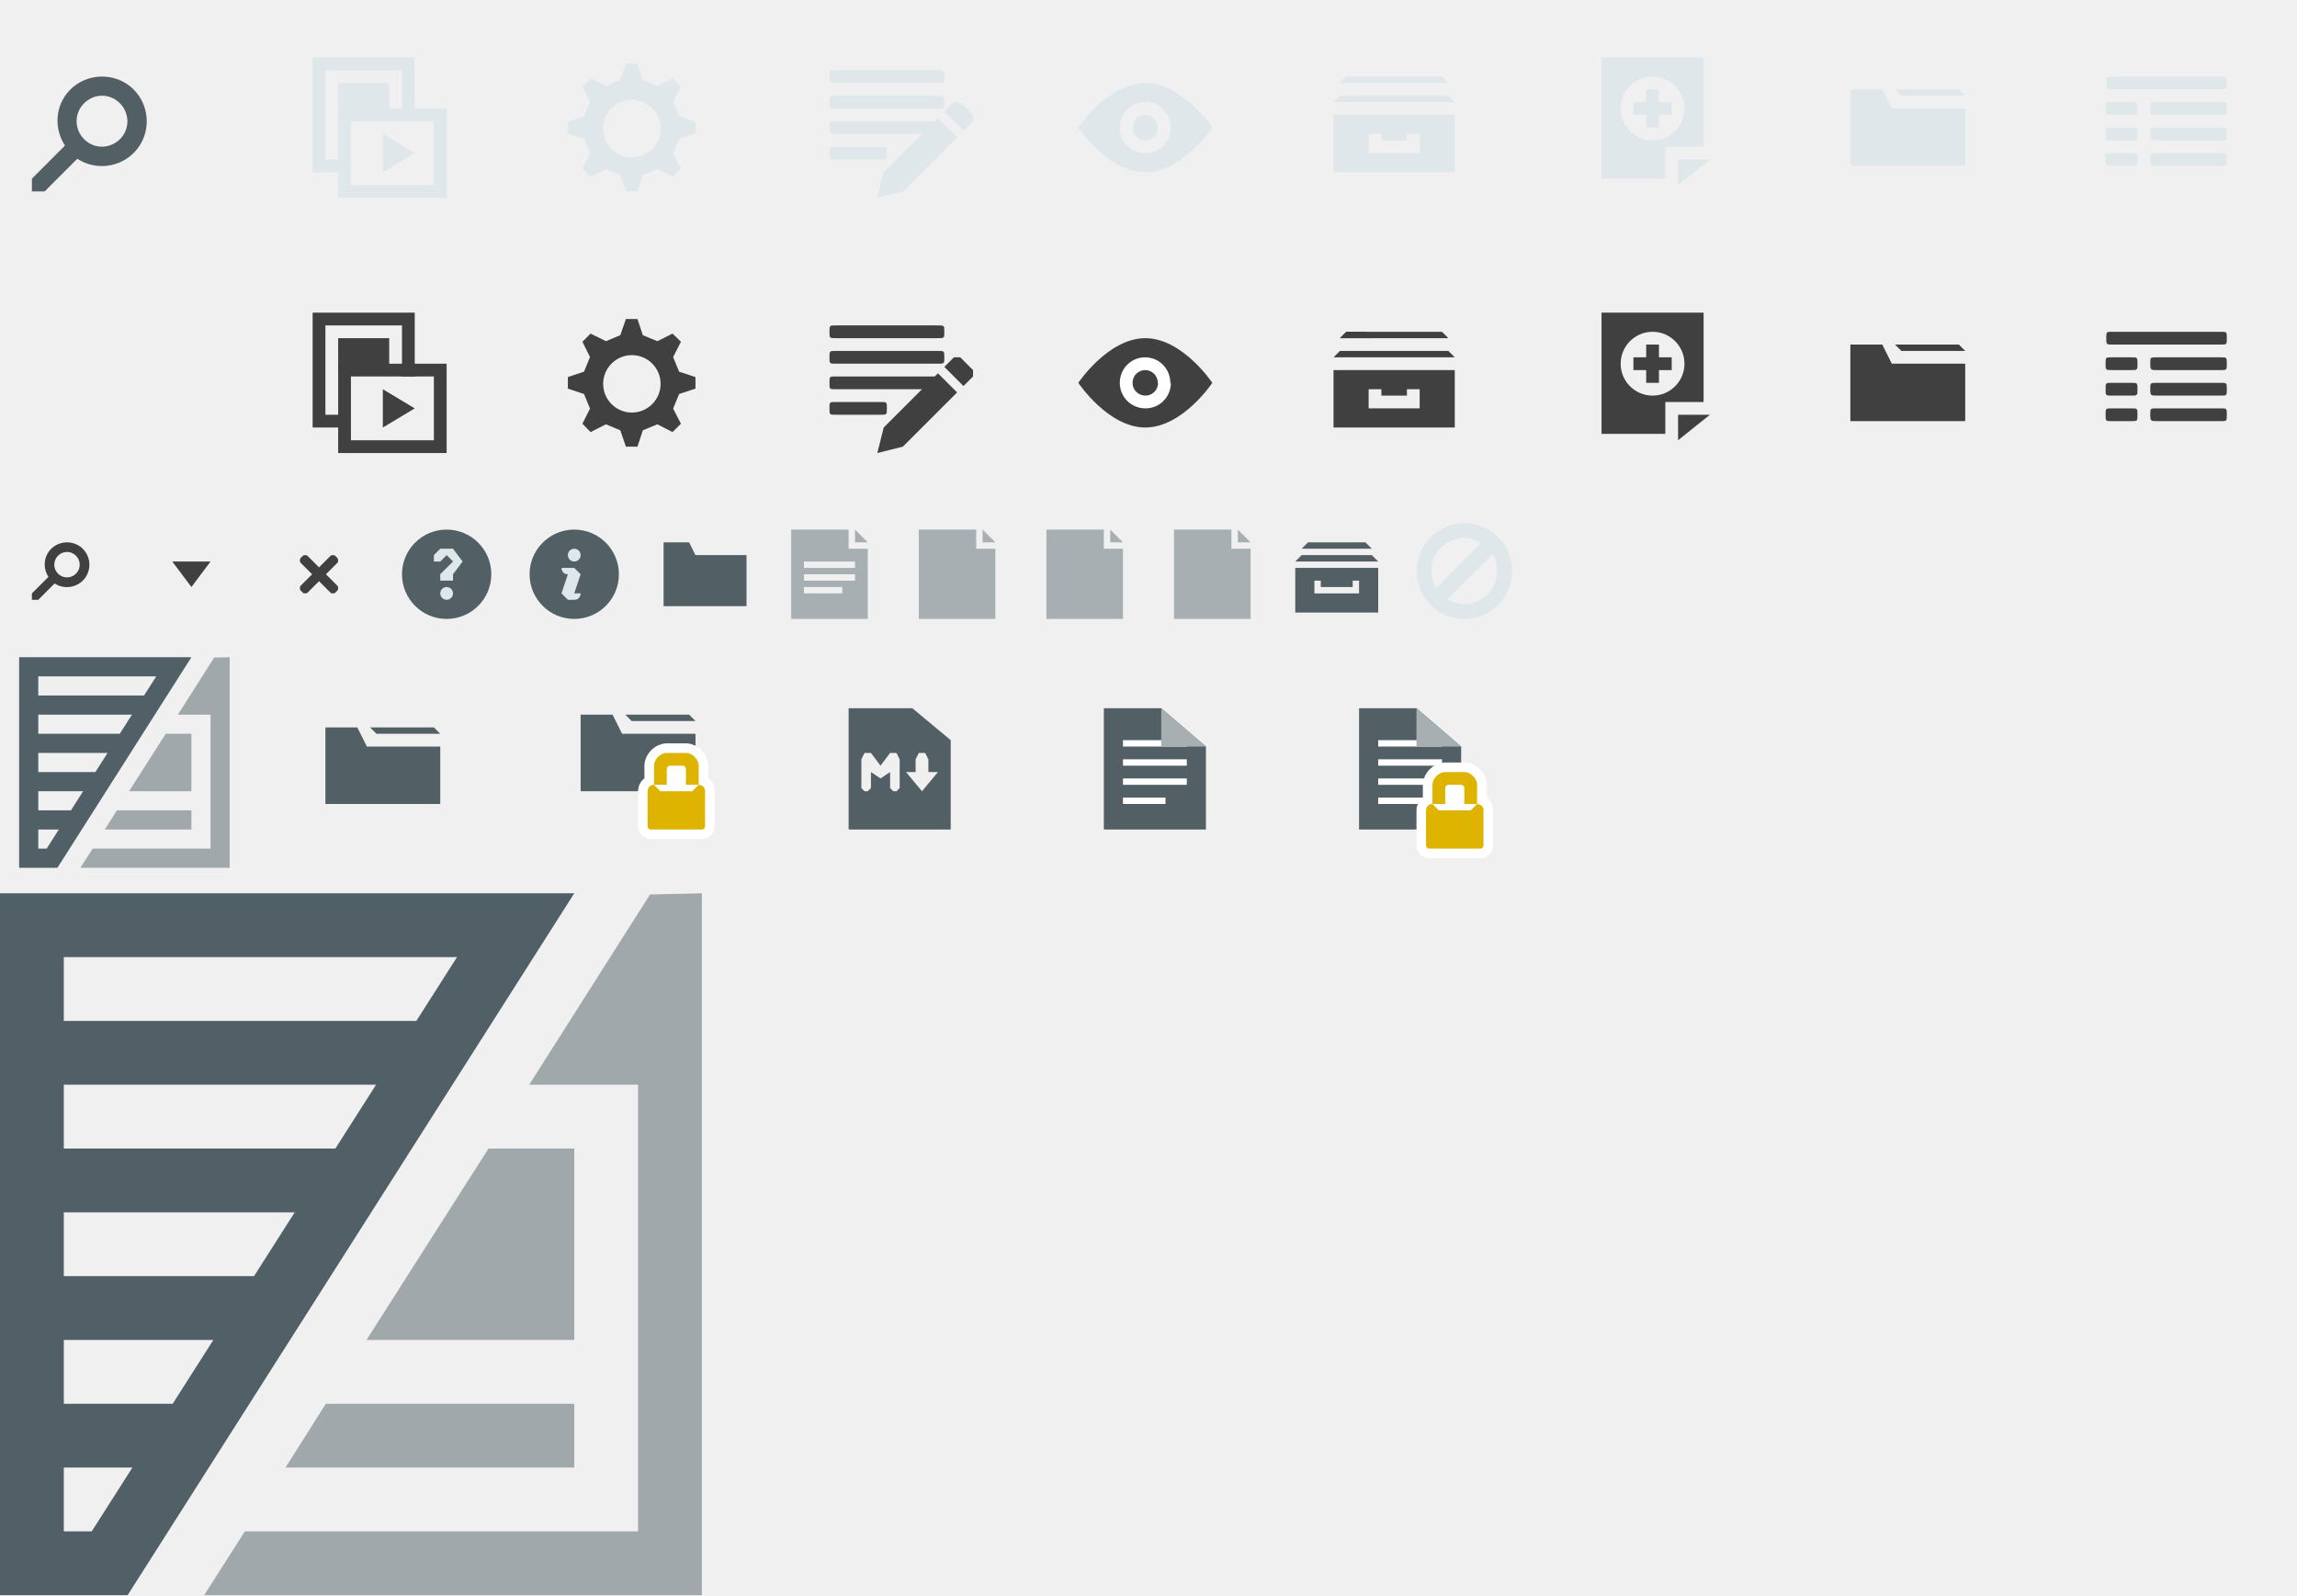
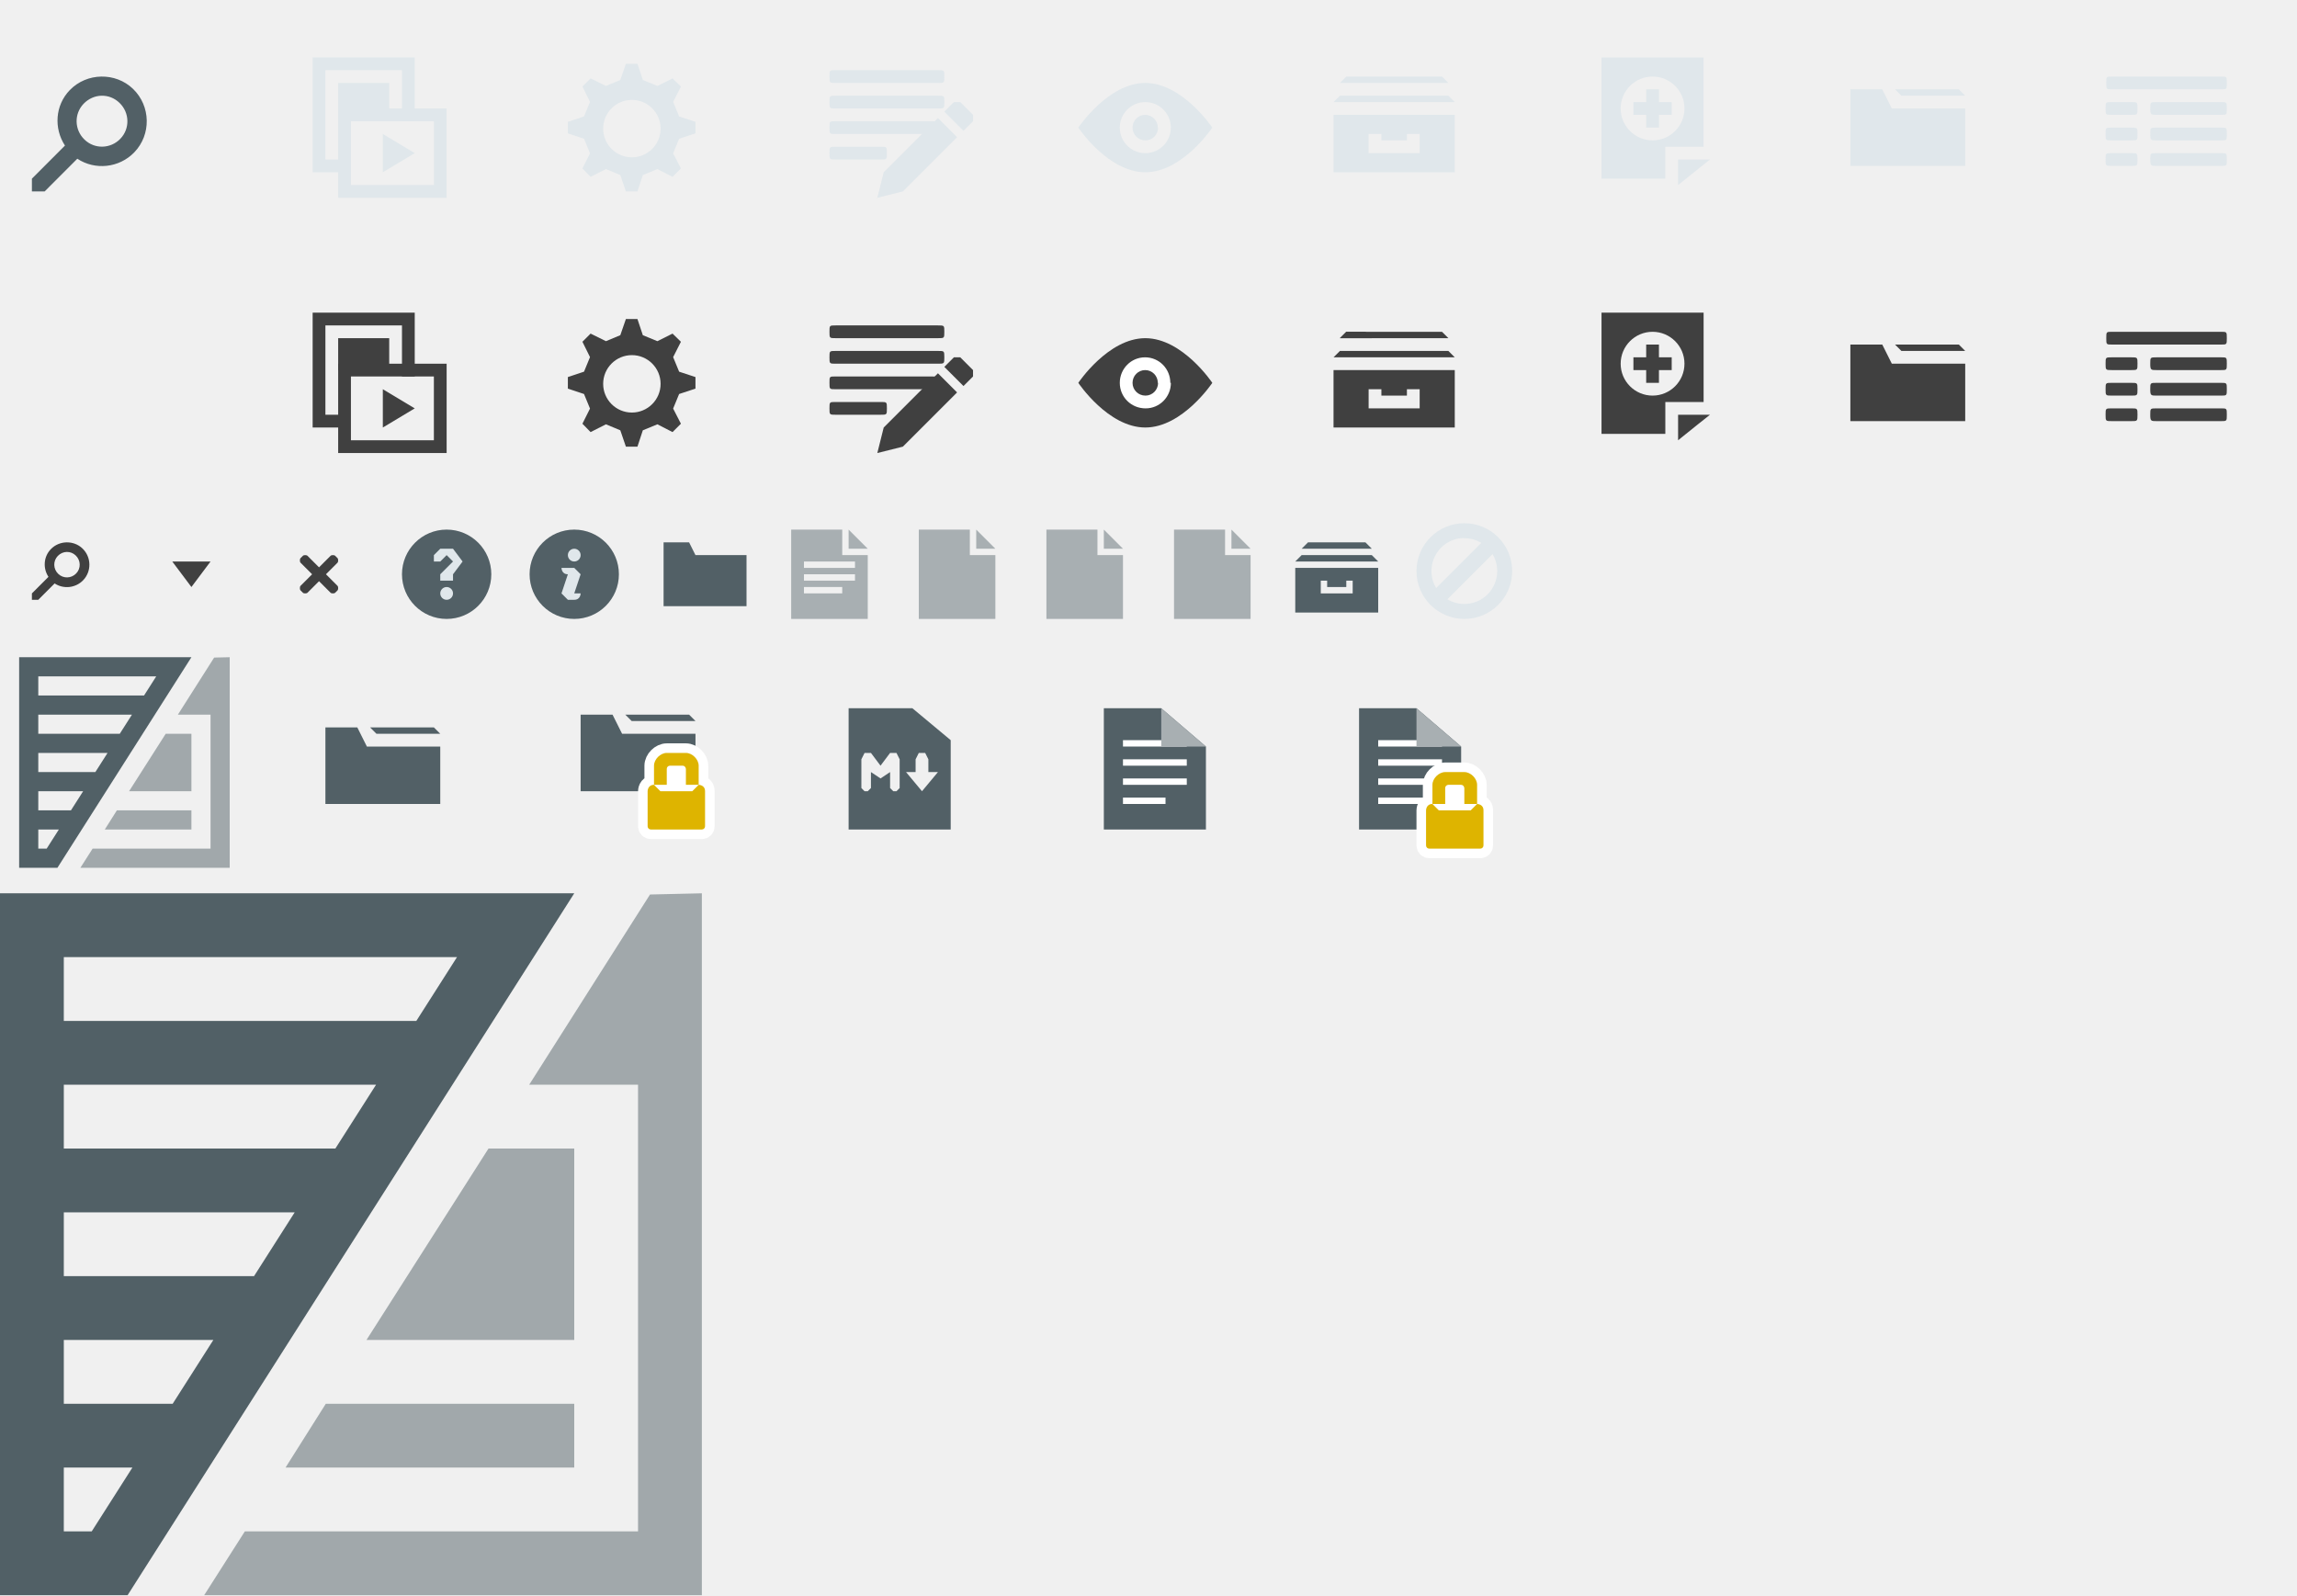
<svg xmlns="http://www.w3.org/2000/svg" width="360" height="250" id="svg26576" version="1.1">
  <defs id="defs26578">
    <linearGradient id="linearGradient27204">
      <stop style="stop-color:#202020;stop-opacity:1;" offset="0" id="stop27206" />
      <stop style="stop-color:#4d4d4d;stop-opacity:0;" offset="1" id="stop27208" />
    </linearGradient>
  </defs>
  <g id="layer9" style="display:none" transform="translate(0,210)">
    <rect style="color:#000000;fill:#e6e6e6;fill-opacity:1;fill-rule:nonzero;stroke:none;stroke-width:3;marker:none;visibility:visible;display:inline;overflow:visible;enable-background:accumulate" id="rect27095" width="120" height="80" x="0" y="-40" />
  </g>
  <g id="layer1" transform="translate(0,-802.3622)" style="display:inline">
    <rect y="902.362" x="390" height="40" width="40" id="rect8027" style="color:#000000;fill:#f2f2f2;fill-opacity:1;fill-rule:nonzero;stroke:none;stroke-width:1;marker:none;visibility:visible;display:inline;overflow:visible;enable-background:accumulate" />
    <path id="path3885" d="m 213,932.362 0,-19 9,0 7,6 0,13 z" style="fill:#526066;fill-opacity:1;stroke:none" />
    <rect y="921.362" x="216" height="1" width="10" id="rect3887" style="color:#000000;fill:#ffffff;fill-opacity:1;fill-rule:nonzero;stroke:none;stroke-width:2;marker:none;visibility:visible;display:inline;overflow:visible;enable-background:accumulate" />
    <rect style="color:#000000;fill:#ffffff;fill-opacity:1;fill-rule:nonzero;stroke:none;stroke-width:2;marker:none;visibility:visible;display:inline;overflow:visible;enable-background:accumulate" id="rect3889" width="10" height="1" x="216" y="924.362" />
    <rect y="927.362" x="216" height="1" width="8" id="rect3891" style="color:#000000;fill:#ffffff;fill-opacity:1;fill-rule:nonzero;stroke:none;stroke-width:2;marker:none;visibility:visible;display:inline;overflow:visible;enable-background:accumulate" />
    <rect style="color:#000000;fill:#ffffff;fill-opacity:1;fill-rule:nonzero;stroke:none;stroke-width:2;marker:none;visibility:visible;display:inline;overflow:visible;enable-background:accumulate" id="rect3893" width="10" height="1" x="216" y="918.362" />
    <path id="path3895" d="m 222,913.362 0,6 7,0 z" style="fill:#a8afb2;fill-opacity:1;stroke:none" />
-     <rect style="color:#000000;fill:#f2f2f2;fill-opacity:1;fill-rule:nonzero;stroke:none;stroke-width:1;marker:none;visibility:visible;display:inline;overflow:visible;enable-background:accumulate" id="rect4560" width="20" height="20" x="390" y="882.362" />
+     <rect style="color:#000000;fill:#f2f2f2;fill-opacity:1;fill-rule:nonzero;stroke:none;stroke-width:1;marker:none;visibility:visible;display:inline;overflow:visible;enable-background:accumulate" id="rect4560" width="20" height="20" x="390" y="872.362" />
    <path style="fill:#404040;fill-opacity:1;stroke:none" d="m 27,890.362 6,0 -3,4 z" id="path27315" />
    <path style="color:#000000;fill:#404040;fill-opacity:1;fill-rule:nonzero;stroke:none;stroke-width:3;marker:none;visibility:visible;display:inline;overflow:visible;enable-background:accumulate" d="m 10.438,887.362 c -0.896,0.016 -1.797,0.367 -2.469,1.062 -1.158,1.199 -1.252,3.006 -0.375,4.344 L 5,895.362 l 0,1 1,0 2.562,-2.562 c 1.38,0.914 3.278,0.733 4.469,-0.5 1.343,-1.391 1.297,-3.626 -0.094,-4.969 -0.695,-0.671 -1.604,-0.984 -2.5,-0.969 z m 0.031,1.5 c 0.512,-0.01 1.009,0.179 1.406,0.562 0.795,0.767 0.83,2.018 0.062,2.812 -0.767,0.795 -2.018,0.83 -2.812,0.062 -0.795,-0.767 -0.83,-2.018 -0.062,-2.812 0.384,-0.397 0.894,-0.616 1.406,-0.625 z" id="path27317" />
    <path style="color:#000000;fill:#404040;fill-opacity:1;fill-rule:nonzero;stroke:none;stroke-width:1;marker:none;visibility:visible;display:inline;overflow:visible;enable-background:accumulate" d="m 47.106,889.83 c -0.142,0.142 -0.142,0.582 0,0.724 l 1.809,1.809 -1.809,1.809 c -0.142,0.142 -0.142,0.582 0,0.723 l 0.362,0.362 c 0.142,0.142 0.582,0.142 0.723,0 l 1.809,-1.808 1.809,1.808 c 0.142,0.142 0.582,0.142 0.723,0 l 0.362,-0.362 c 0.142,-0.142 0.142,-0.582 0,-0.723 l -1.809,-1.809 1.809,-1.809 c 0.142,-0.142 0.142,-0.582 0,-0.724 L 52.532,889.468 c -0.142,-0.142 -0.582,-0.142 -0.723,0 l -1.809,1.809 -1.809,-1.809 c -0.142,-0.142 -0.582,-0.142 -0.723,0 z" id="path12236" />
-     <path id="path28791" d="m -109,862.362 -1,2 2,1 0,3 -3,0 -1,-2 -2,1 2,4 5,0 6,9 3,0 2,-2 0,-3 -9,-6 0,-5 z m 9,14 2,0 0,2 -2,0 z" style="color:#000000;fill:#404040;fill-opacity:1;fill-rule:nonzero;stroke:none;stroke-width:3;marker:none;visibility:visible;display:inline;overflow:visible;enable-background:accumulate" />
+     <path id="path28791" d="m -70.25,804.362 -1,2 2,1 0,3 -3,0 -1,-2 -2,1 2,4 5,0 6,9 3,0 2,-2 0,-3 -9,-6 0,-5 z m 9,14 2,0 0,2 -2,0 z" style="color:#000000;fill:#404040;fill-opacity:1;fill-rule:nonzero;stroke:none;stroke-width:3;marker:none;visibility:visible;display:inline;overflow:visible;enable-background:accumulate" />
    <path style="fill:#404040;fill-opacity:1;stroke:none" d="m 169,862.362 c 0,0 4.667,-7 10.5,-7 5.833,0 10.5,7 10.5,7 0,0 -4.667,7 -10.5,7 -5.833,0 -10.5,-7 -10.5,-7 z" id="path30737" />
    <path style="color:#000000;fill:#ffffff;fill-opacity:1;fill-rule:nonzero;stroke:none;stroke-width:1;marker:none;visibility:visible;display:inline;overflow:visible;enable-background:accumulate" id="path30739" d="m 137.091,16.5 c 0,0.276 -0.02,0.5 -0.045,0.5 C 137.02,17 137,16.776 137,16.5 c 0,-0.276 0.02,-0.5 0.045,-0.5 0.025,0 0.045,0.224 0.045,0.5 z" transform="matrix(87.99912,0,0,8.000182,-11880.379,730.3593)" />
    <path transform="matrix(44.00174,0,0,4,-5850.739,796.3622)" d="m 137.091,16.5 c 0,0.276 -0.02,0.5 -0.045,0.5 C 137.02,17 137,16.776 137,16.5 c 0,-0.276 0.02,-0.5 0.045,-0.5 0.025,0 0.045,0.224 0.045,0.5 z" id="path30741" style="color:#000000;fill:#404040;fill-opacity:1;fill-rule:nonzero;stroke:none;stroke-width:1;marker:none;visibility:visible;display:inline;overflow:visible;enable-background:accumulate" />
    <path style="fill:#404040;fill-opacity:1;stroke:none" d="m 251,851.362 0,19 10,0 0,-5 6,0 0,-14 -16,0 z m 8,3 c 2.761,0 5,2.239 5,5 0,2.761 -2.239,5 -5,5 -2.761,0 -5,-2.239 -5,-5 0,-2.761 2.239,-5 5,-5 z m -1,2 0,2 -2,0 0,2 2,0 0,2 2,0 0,-2 2,0 0,-2 -2,0 0,-2 -2,0 z m 5,11 0,4 3.031,-2.438 1.969,-1.562 -5,0 z" id="path21394" />
    <path id="path47880" d="m 130,826.362 c 0,-1 0,-1 0.969,-1 l 7.031,0 c 1,0 1,0 1,1 0,1 0,1 -1,1 l -7,0 c -1,0 -1,0 -1,-1 z" style="fill:#e0e7eb;fill-opacity:1;stroke:none" />
    <path id="path47882" d="m 130,822.362 c 0,-1 0,-1 0.915,-1 l 15.141,0 c 0.944,0 0.944,0 0.944,1 0,1 0,1 -0.944,1 l -15.111,0 c -0.944,0 -0.944,0 -0.944,-1 z" style="fill:#e0e7eb;fill-opacity:1;stroke:none" />
    <path style="fill:#e0e7eb;fill-opacity:1;stroke:none" d="m 130,818.362 c 0,-1 0,-1 0.969,-1 l 16.031,0 c 1,0 1,0 1,1 0,1 0,1 -1,1 l -16,0 c -1,0 -1,0 -1,-1 z" id="path47884" />
    <path id="path47886" d="m 130,814.362 c 0,-1 0,-1 0.969,-1 l 16.031,0 c 1,0 1,0 1,1 0,1 0,1 -1,1 l -16,0 c -1,0 -1,0 -1,-1 z" style="fill:#e0e7eb;fill-opacity:1;stroke:none" />
    <path style="fill:#e0e7eb;fill-opacity:1;stroke:none" d="m 251,811.362 0,19 10,0 0,-5 6,0 0,-14 -16,0 z m 8,3 c 2.761,0 5,2.239 5,5 0,2.761 -2.239,5 -5,5 -2.761,0 -5,-2.239 -5,-5 0,-2.761 2.239,-5 5,-5 z m -1,2 0,2 -2,0 0,2 2,0 0,2 2,0 0,-2 2,0 0,-2 -2,0 0,-2 -2,0 z m 5,11 0,4 5,-4 -5,0 z" id="path47939" />
    <g id="g47955" transform="translate(39.5,-169)" style="fill:#e0e7eb;fill-opacity:1">
      <path id="path47948" transform="translate(0,952.3622)" d="m 140,32 c -5.833,0 -10.5,7 -10.5,7 0,0 4.667,7 10.5,7 5.833,0 10.5,-7 10.5,-7 0,0 -4.667,-7 -10.5,-7 z m 0,3 c 2.209,0 4,1.791 4,4 0,2.209 -1.791,4 -4,4 -2.209,0 -4,-1.791 -4,-4 0,-2.209 1.791,-4 4,-4 z" style="fill:#e0e7eb;fill-opacity:1;stroke:none" />
      <path transform="matrix(44.00174,0,0,4,-5890.239,925.3622)" d="m 137.091,16.5 c 0,0.276 -0.02,0.5 -0.045,0.5 C 137.02,17 137,16.776 137,16.5 c 0,-0.276 0.02,-0.5 0.045,-0.5 0.025,0 0.045,0.224 0.045,0.5 z" id="path47952" style="color:#000000;fill:#e0e7eb;fill-opacity:1;fill-rule:nonzero;stroke:none;stroke-width:1;marker:none;visibility:visible;display:inline;overflow:visible;enable-background:accumulate" />
    </g>
    <path id="path5388" d="m 209,820.362 0,9 19,0 0,-9 z m 5.5,3 2,0 0,1 4,0 0,-1 2,0 0,3 -8,0 z" style="color:#000000;fill:#e0e7eb;fill-opacity:1;fill-rule:nonzero;stroke:none;stroke-width:2;marker:none;visibility:visible;display:inline;overflow:visible;enable-background:accumulate" />
    <path id="path5390" d="m 209,818.362 1,-1 17,0 1,1 z" style="fill:#e0e7eb;fill-opacity:1;stroke:none" />
    <path style="fill:#e0e7eb;fill-opacity:1;stroke:none" d="m 210,815.362 1,-1 15,0 1,1 z" id="path5392" />
    <path style="color:#000000;fill:#404040;fill-opacity:1;fill-rule:nonzero;stroke:none;stroke-width:2;marker:none;visibility:visible;display:inline;overflow:visible;enable-background:accumulate" d="m 209,860.362 0,9 19,0 0,-9 z m 5.5,3 2,0 0,1 4,0 0,-1 2,0 0,3 -8,0 z" id="path5402" />
    <path style="fill:#404040;fill-opacity:1;stroke:none" d="m 209,858.362 1,-1 17,0 1,1 z" id="path5404" />
    <path id="path5406" d="m 210,855.362 1,-1 15,0 1,1 z" style="fill:#404040;fill-opacity:1;stroke:none" />
    <path style="color:#000000;fill:#e0e7eb;fill-opacity:1;fill-rule:nonzero;stroke:none;stroke-width:0.64;marker:none;visibility:visible;display:inline;overflow:visible;enable-background:accumulate" d="m 98.094,812.362 -0.875,2.531 -2.25,0.938 -2.406,-1.188 -1.281,1.281 1.188,2.406 -0.938,2.281 -2.531,0.844 0,1.812 2.531,0.844 0.938,2.281 -1.188,2.375 1.281,1.312 2.406,-1.219 2.25,0.938 0.875,2.562 1.812,0 0.844,-2.562 2.281,-0.938 2.375,1.219 1.312,-1.312 -1.219,-2.375 0.938,-2.281 2.562,-0.844 0,-1.812 -2.562,-0.844 -0.938,-2.281 1.219,-2.406 -1.312,-1.281 -2.375,1.188 -2.281,-0.938 -0.844,-2.531 -1.812,0 z m 0.938,5.656 c 2.485,0 4.5,2.015 4.5,4.5 0,2.485 -2.015,4.5 -4.5,4.5 -2.485,0 -4.5,-2.015 -4.5,-4.5 0,-2.485 2.015,-4.5 4.5,-4.5 z" id="path6448" />
    <path style="color:#000000;fill:#404040;fill-opacity:1;fill-rule:nonzero;stroke:none;stroke-width:2;marker:none;visibility:visible;display:inline;overflow:visible;enable-background:accumulate" d="m 290,856.362 0,12 18,0 0,-9 -11.5,0 -1.5,-3 z" id="path6500" />
    <path id="path6502" d="m 298,857.362 -1,-1 10,0 1,1 z" style="fill:#404040;fill-opacity:1;stroke:none" />
    <path style="fill:#404040;fill-opacity:1;stroke:none;display:inline" d="m 330,867.362 c 0,-1 0,-1 0.969,-1 l 3.031,0 c 1,0 1,0 1,1 0,1 0,1 -1,1 l -3,0 c -1,0 -1,0 -1,-1 z" id="path27298" />
    <path style="fill:#404040;fill-opacity:1;stroke:none;display:inline" d="m 330,863.362 c 0,-1 0,-1 0.969,-1 l 3.031,0 c 1,0 1,0 1,1 0,1 0,1 -1,1 l -3,0 c -1,0 -1,0 -1,-1 z" id="path27302" />
    <path style="fill:#404040;fill-opacity:1;stroke:none;display:inline" d="m 337,859.362 c 0,-1 0,-1 1,-1 l 10.079,0 c 0.921,0 0.921,0 0.921,1 0,1 0,1 -0.921,1 l -10.05,0 c -0.921,0 -1.029,0 -1.029,-1 z" id="path27304" />
    <path id="path27306" d="m 330,859.362 c 0,-1 0,-1 0.969,-1 l 3.031,0 c 1,0 1,0 1,1 0,1 0,1 -1,1 l -3,0 c -1,0 -1,0 -1,-1 z" style="fill:#404040;fill-opacity:1;stroke:none;display:inline" />
    <path id="path27308" d="m 330.108,855.362 c 0,-1 0,-1 0.892,-1 l 17.079,0 c 0.921,0 0.921,0 0.921,1 0,1 0,1 -0.921,1 l -17.05,0 c -0.921,0 -0.921,0 -0.921,-1 z" style="fill:#404040;fill-opacity:1;stroke:none;display:inline" />
    <path id="path6658" d="m 49,811.362 0,18 5,0 0,-2 -3,0 0,-14 12,0 0,8 2,0 0,-10 z" style="fill:#e0e7eb;fill-opacity:1;stroke:none" />
    <path style="fill:#e0e7eb;fill-opacity:1;stroke:none" d="m 53,819.362 0,14 17,0 0,-14 z m 2,2 13,0 0,10 -13,0 z" id="path6660" />
    <path style="fill:#e0e7eb;fill-opacity:1;stroke:none" d="m 60,829.362 0,-6 5,3 z" id="path6662" />
    <rect style="color:#000000;fill:#e0e7eb;fill-opacity:1;fill-rule:nonzero;stroke:none;stroke-width:2;marker:none;visibility:visible;display:inline;overflow:visible;enable-background:accumulate" id="rect6664" width="8" height="5" x="53" y="815.362" />
    <path style="fill:#404040;fill-opacity:1;stroke:none" d="m 210,855.362 1,-1 3,0 1,1 z" id="path6676" />
    <path id="path6690" d="m 290,816.362 0,12 18,0 0,-9 -11.5,0 -1.5,-3 z" style="color:#000000;fill:#e0e7eb;fill-opacity:1;fill-rule:nonzero;stroke:none;stroke-width:2;marker:none;visibility:visible;display:inline;overflow:visible;enable-background:accumulate" />
    <path style="fill:#e0e7eb;fill-opacity:1;stroke:none" d="m 298,817.362 -1,-1 10,0 1,1 z" id="path6692" />
    <path style="color:#000000;fill:#404040;fill-opacity:1;fill-rule:nonzero;stroke:none;stroke-width:0.64;marker:none;visibility:visible;display:inline;overflow:visible;enable-background:accumulate" d="m 98.094,852.362 -0.875,2.531 -2.25,0.938 -2.406,-1.188 -1.281,1.281 1.188,2.406 -0.938,2.281 L 89,861.456 l 0,1.812 2.531,0.844 0.938,2.281 -1.188,2.375 1.281,1.312 2.406,-1.219 2.25,0.938 0.875,2.562 1.812,0 0.844,-2.562 2.281,-0.938 2.375,1.219 1.312,-1.312 -1.219,-2.375 0.938,-2.281 2.562,-0.844 0,-1.812 -2.562,-0.844 -0.938,-2.281 1.219,-2.406 -1.312,-1.281 -2.375,1.188 -2.281,-0.938 -0.844,-2.531 -1.812,0 z m 0.938,5.656 c 2.485,0 4.5,2.015 4.5,4.5 0,2.485 -2.015,4.5 -4.5,4.5 -2.485,0 -4.5,-2.015 -4.5,-4.5 0,-2.485 2.015,-4.5 4.5,-4.5 z" id="path12232" />
    <path style="fill:#404040;fill-opacity:1;stroke:none" d="m 49,851.362 0,18 5,0 0,-2 -3,0 0,-14 12,0 0,8 2,0 0,-10 z" id="path6551" />
    <path id="path6553" d="m 53,859.362 0,14 17,0 0,-14 z m 2,2 13,0 0,10 -13,0 z" style="fill:#404040;fill-opacity:1;stroke:none" />
    <path id="path6555" d="m 60,869.362 0,-6 5,3 z" style="fill:#404040;fill-opacity:1;stroke:none" />
    <rect y="855.362" x="53" height="5" width="8" id="rect6557" style="color:#000000;fill:#404040;fill-opacity:1;fill-rule:nonzero;stroke:none;stroke-width:2;marker:none;visibility:visible;display:inline;overflow:visible;enable-background:accumulate" />
    <g style="fill:#e0e7eb;fill-opacity:1" id="g6205-2" transform="translate(-503,886.8622)">
      <path style="color:#000000;fill:#e0e7eb;fill-opacity:1;fill-rule:nonzero;stroke:none;stroke-width:18.043;marker:none;visibility:visible;display:inline;overflow:visible;enable-background:accumulate" d="m 653.5,-68.5 2,2 0,1 -1,1 -0.5,0.5 -3,-3 0.5,-0.5 1,-1 z m -3.5,2.5 3,3 -8.5,8.5 -3,-3 z m -8.5,8.5 3,3 -4,1 z" id="path6197-4" />
    </g>
-     <rect y="-1012.362" x="-215" height="20" width="20" id="rect8025" style="color:#000000;fill:#2099aa;fill-opacity:1;fill-rule:nonzero;stroke:none;stroke-width:1;marker:none;visibility:visible;display:inline;overflow:visible;enable-background:accumulate" transform="scale(1,-1)" />
-     <rect style="color:#000000;fill:#3d494e;fill-opacity:1;fill-rule:nonzero;stroke:none;stroke-width:1;marker:none;visibility:visible;display:inline;overflow:visible;enable-background:accumulate" id="rect8029" width="20" height="20" x="-245" y="-912.362" transform="scale(1,-1)" />
-     <rect transform="scale(1,-1)" y="-932.362" x="-245" height="20" width="20" id="rect8031" style="color:#000000;fill:#516066;fill-opacity:1;fill-rule:nonzero;stroke:none;stroke-width:1;marker:none;visibility:visible;display:inline;overflow:visible;enable-background:accumulate" />
-     <rect style="color:#000000;fill:#667880;fill-opacity:1;fill-rule:nonzero;stroke:none;stroke-width:1;marker:none;visibility:visible;display:inline;overflow:visible;enable-background:accumulate" id="rect8033" width="20" height="20" x="-245" y="-952.362" transform="scale(1,-1)" />
-     <rect transform="scale(1,-1)" y="-992.362" x="-215" height="20" width="20" id="rect8035" style="color:#000000;fill:#80c751;fill-opacity:1;fill-rule:nonzero;stroke:none;stroke-width:1;marker:none;visibility:visible;display:inline;overflow:visible;enable-background:accumulate" />
-     <rect transform="scale(1,-1)" style="color:#000000;fill:#9baf6c;fill-opacity:1;fill-rule:nonzero;stroke:none;stroke-width:1;marker:none;visibility:visible;display:inline;overflow:visible;enable-background:accumulate" id="rect8037" width="20" height="20" x="-215" y="-972.362" />
-     <rect transform="scale(1,-1)" y="-1032.362" x="-215" height="20" width="20" id="rect8039" style="color:#000000;fill:#db6f6f;fill-opacity:1;fill-rule:nonzero;stroke:none;stroke-width:1;marker:none;visibility:visible;display:inline;overflow:visible;enable-background:accumulate" />
-     <path style="color:#000000;fill:#404040;fill-opacity:1;fill-rule:nonzero;stroke:none;stroke-width:0.5;marker:none;visibility:visible;display:inline;overflow:visible;enable-background:accumulate" d="m -185,949.362 0,16 0.5,0 2.406,0 0.094,0 5,-8 5.094,-8 -0.094,0 -2,0 z m 2,2 7.688,0 -0.594,0.906 -0.094,0.094 -7,0 z m 0,3 5.719,0 -0.531,0.812 -0.188,0.188 -5,0 z m 0,3 3.75,0 -0.469,0.719 -0.281,0.281 -3,0 z m 0,3 1.781,0 L -183,963.081 z" id="path3262-8" />
-     <path style="color:#000000;fill:#404040;fill-opacity:1;fill-rule:nonzero;stroke:none;stroke-width:1.667;marker:none;visibility:visible;display:inline;overflow:visible;filter:url(#filter6400-4);enable-background:accumulate" d="m -170,949.362 -2.5,4 1.5,0 0,10 -7.75,0 -1.25,2 11,0 0,-16 -1,0 z m -3.75,6 -2.5,4 4.25,0 0,-4 -1.75,0 z m -3.125,5 -1.25,2 6.125,0 0,-2 -4.875,0 z" id="path3260-9" />
+     <rect y="-952.362" x="-50" height="20" width="20" id="rect8025" style="color:#000000;fill:#2099aa;fill-opacity:1;fill-rule:nonzero;stroke:none;stroke-width:1;marker:none;visibility:visible;display:inline;overflow:visible;enable-background:accumulate" transform="scale(1,-1)" />
+     <rect style="color:#000000;fill:#3d494e;fill-opacity:1;fill-rule:nonzero;stroke:none;stroke-width:1;marker:none;visibility:visible;display:inline;overflow:visible;enable-background:accumulate" id="rect8029" width="20" height="20" x="-50" y="-852.362" transform="scale(1,-1)" />
+     <rect transform="scale(1,-1)" y="-872.362" x="-50" height="20" width="20" id="rect8031" style="color:#000000;fill:#516066;fill-opacity:1;fill-rule:nonzero;stroke:none;stroke-width:1;marker:none;visibility:visible;display:inline;overflow:visible;enable-background:accumulate" />
+     <rect style="color:#000000;fill:#667880;fill-opacity:1;fill-rule:nonzero;stroke:none;stroke-width:1;marker:none;visibility:visible;display:inline;overflow:visible;enable-background:accumulate" id="rect8033" width="20" height="20" x="-50" y="-892.362" transform="scale(1,-1)" />
+     <rect transform="scale(1,-1)" y="-932.362" x="-50" height="20" width="20" id="rect8035" style="color:#000000;fill:#80c751;fill-opacity:1;fill-rule:nonzero;stroke:none;stroke-width:1;marker:none;visibility:visible;display:inline;overflow:visible;enable-background:accumulate" />
+     <rect transform="scale(1,-1)" style="color:#000000;fill:#9baf6c;fill-opacity:1;fill-rule:nonzero;stroke:none;stroke-width:1;marker:none;visibility:visible;display:inline;overflow:visible;enable-background:accumulate" id="rect8037" width="20" height="20" x="-50" y="-912.362" />
+     <rect transform="scale(1,-1)" y="-972.362" x="-50" height="20" width="20" id="rect8039" style="color:#000000;fill:#db6f6f;fill-opacity:1;fill-rule:nonzero;stroke:none;stroke-width:1;marker:none;visibility:visible;display:inline;overflow:visible;enable-background:accumulate" />
+     <path style="color:#000000;fill:#404040;fill-opacity:1;fill-rule:nonzero;stroke:none;stroke-width:0.5;marker:none;visibility:visible;display:inline;overflow:visible;enable-background:accumulate" d="m -47,806.362 0,16 0.5,0 2.406,0 0.094,0 5,-8 5.094,-8 -0.094,0 -2,0 z m 2,2 7.688,0 -0.594,0.906 -0.094,0.094 -7,0 z m 0,3 5.719,0 -0.531,0.812 -0.188,0.188 -5,0 z m 0,3 3.75,0 -0.469,0.719 -0.281,0.281 -3,0 z m 0,3 1.781,0 -1.781,2.719 z" id="path3262-8" />
+     <path style="color:#000000;fill:#404040;fill-opacity:1;fill-rule:nonzero;stroke:none;stroke-width:1.667;marker:none;visibility:visible;display:inline;overflow:visible;filter:url(#filter6400-4);enable-background:accumulate" d="m -32,806.362 -2.5,4 1.5,0 0,10 -7.75,0 -1.25,2 11,0 0,-16 -1,0 z m -3.75,6 -2.5,4 4.25,0 0,-4 -1.75,0 z m -3.125,5 -1.25,2 6.125,0 0,-2 -4.875,0 z" id="path3260-9" />
    <g transform="matrix(0.3,0,0,0.3,-271.5,838.6497)" id="g3327-9">
      <path id="path3262-8-3" d="m 915,222.375 0,110 10,0 10,0 70,-110 -80,0 -10,0 z m 10,10 61.625,0 -6.375,10 -55.25,0 0,-10 z m 0,20 48.938,0 -6.375,10 -42.562,0 0,-10 z m 0,20 36.188,0 -6.375,10 -29.812,0 0,-10 z m 0,20 23.438,0 -6.375,10 -17.062,0 0,-10 z m 0,20 10.75,0 -6.375,10 -4.375,0 0,-10 z" style="color:#000000;fill:#516066;fill-opacity:1;fill-rule:nonzero;stroke:none;stroke-width:0.5;marker:none;visibility:visible;display:inline;overflow:visible;enable-background:accumulate" />
      <path style="opacity:0.5;color:#000000;fill:#516066;fill-opacity:1;fill-rule:nonzero;stroke:none;stroke-width:1.667;marker:none;visibility:visible;display:inline;overflow:visible;filter:url(#filter6400-4);enable-background:accumulate" d="m 1025,222.375 -8.125,0.188 -18.938,29.812 17.062,0 0,70 -61.625,0 -6.375,10 68,0 10,0 0,-80 0,-30 z m -33.438,40 -6.375,10 -6.375,10 -6.375,10 32.562,0 0,-10 0,-10 0,-10 -13.438,0 z m -25.5,40 -6.312,10 45.25,0 0,-10 -38.938,0 z" id="path3260-9-2" />
    </g>
    <path style="color:#000000;fill:#526066;fill-opacity:1;fill-rule:nonzero;stroke:none;stroke-width:0.281;marker:none;visibility:visible;display:inline;overflow:visible;enable-background:accumulate" d="m 70,885.362 c -3.866,0 -7,3.134 -7,7 0,3.866 3.134,7 7,7 3.866,0 7,-3.134 7,-7 0,-3.866 -3.134,-7 -7,-7 z" id="path8827" />
    <path style="color:#000000;fill:#e0e7eb;fill-opacity:1;fill-rule:nonzero;stroke:none;stroke-width:0.281;marker:none;visibility:visible;display:inline;overflow:visible;enable-background:accumulate" d="m 69,888.362 2,0 1.5,2 -1.5,2 0,1 -1,0 -1,0 0,-1 2,-2 -1,-1 -1,1 -1,0 0,-1 z" id="path8825" />
    <path style="color:#000000;fill:#e0e7eb;fill-opacity:1;fill-rule:nonzero;stroke:none;stroke-width:0.281;marker:none;visibility:visible;display:inline;overflow:visible;enable-background:accumulate" d="m 70,894.362 c 0.552,0 1,0.448 1,1 0,0.552 -0.448,1 -1,1 -0.552,0 -1,-0.448 -1,-1 0,-0.552 0.448,-1 1,-1 z" id="path5039" />
    <path style="color:#000000;fill:#526066;fill-opacity:1;fill-rule:nonzero;stroke:none;stroke-width:0.281;marker:none;visibility:visible;display:inline;overflow:visible;enable-background:accumulate" d="m 90,885.362 c -3.866,0 -7,3.134 -7,7 0,3.866 3.134,7 7,7 3.866,0 7,-3.134 7,-7 0,-3.866 -3.134,-7 -7,-7 z" id="path8833" />
    <path style="color:#000000;fill:#e0e7eb;fill-opacity:1;fill-rule:nonzero;stroke:none;stroke-width:0.281;marker:none;visibility:visible;display:inline;overflow:visible;enable-background:accumulate" d="m 90,888.362 c 0.552,0 1,0.448 1,1 0,0.552 -0.448,1 -1,1 -0.552,0 -1,-0.448 -1,-1 0,-0.552 0.448,-1 1,-1 z" id="path8831" />
    <path style="color:#000000;fill:#e0e7eb;fill-opacity:1;fill-rule:nonzero;stroke:none;stroke-width:0.281;marker:none;visibility:visible;display:inline;overflow:visible;enable-background:accumulate" d="m 88,891.362 2,0 1,1 -1,3 1,0 c 0,0 0,1 -1,1 l -1,0 -1,-1 1,-3 c -1,0 -1,-1 -1,-1 z" id="path5041" />
    <path style="color:#000000;fill:#526066;fill-opacity:1;fill-rule:nonzero;stroke:none;stroke-width:3;marker:none;visibility:visible;display:inline;overflow:visible;enable-background:accumulate" d="m 15.863,814.363 c -1.789,0.032 -3.591,0.735 -4.932,2.125 -2.313,2.398 -2.502,6.012 -0.749,8.687 L 5,830.36 l 0,2.002 2,0 5.117,-5.125 c 2.756,1.829 6.548,1.466 8.928,-1 2.683,-2.781 2.591,-7.252 -0.187,-9.937 -1.389,-1.343 -3.205,-1.969 -4.994,-1.937 z m 0.062,3 c 1.022,-0.02 2.016,0.357 2.809,1.125 1.587,1.534 1.658,4.036 0.125,5.625 -1.533,1.589 -4.031,1.66 -5.619,0.124 -1.587,-1.534 -1.658,-4.036 -0.125,-5.625 0.766,-0.794 1.787,-1.232 2.809,-1.25 z" id="path4528" />
    <path style="fill:#404040;fill-opacity:1;stroke:none" d="m 130,866.362 c 0,-1 0,-1 0.969,-1 l 7.031,0 c 1,0 1,0 1,1 0,1 0,1 -1,1 l -7,0 c -1,0 -1,0 -1,-1 z" id="path4530" />
    <path style="fill:#404040;fill-opacity:1;stroke:none" d="m 130,862.362 c 0,-1 0,-1 0.915,-1 l 15.141,0 c 0.944,0 0.944,0 0.944,1 0,1 0,1 -0.944,1 l -15.111,0 c -0.944,0 -0.944,0 -0.944,-1 z" id="path4532" />
    <path id="path4534" d="m 130,858.362 c 0,-1 0,-1 0.969,-1 l 16.031,0 c 1,0 1,0 1,1 0,1 0,1 -1,1 l -16,0 c -1,0 -1,0 -1,-1 z" style="fill:#404040;fill-opacity:1;stroke:none" />
    <path style="fill:#404040;fill-opacity:1;stroke:none" d="m 130,854.362 c 0,-1 0,-1 0.969,-1 l 16.031,0 c 1,0 1,0 1,1 0,1 0,1 -1,1 l -16,0 c -1,0 -1,0 -1,-1 z" id="path4536" />
    <g transform="translate(-503,926.8622)" id="g4538" style="fill:#404040;fill-opacity:1">
      <path id="path4540" d="m 653.5,-68.5 2,2 0,1 -1,1 -0.5,0.5 -3,-3 0.5,-0.5 1,-1 z m -3.5,2.5 3,3 -8.5,8.5 -3,-3 z m -8.5,8.5 3,3 -4,1 z" style="color:#000000;fill:#404040;fill-opacity:1;fill-rule:nonzero;stroke:none;stroke-width:18.043;marker:none;visibility:visible;display:inline;overflow:visible;enable-background:accumulate" />
    </g>
    <path id="path4542" d="m 337,863.362 c 0,-1 0,-1 1,-1 l 10.079,0 c 0.921,0 0.921,0 0.921,1 0,1 0,1 -0.921,1 l -10.05,0 c -0.921,0 -1.029,0 -1.029,-1 z" style="fill:#404040;fill-opacity:1;stroke:none;display:inline" />
    <path style="fill:#404040;fill-opacity:1;stroke:none;display:inline" d="m 337,867.362 c 0,-1 0,-1 1,-1 l 10.079,0 c 0.921,0 0.921,0 0.921,1 0,1 0,1 -0.921,1 l -10.05,0 c -0.921,0 -1.029,0 -1.029,-1 z" id="path4544" />
    <path id="path4546" d="m 330,827.362 c 0,-1 0,-1 0.969,-1 l 3.031,0 c 1,0 1,0 1,1 0,1 0,1 -1,1 l -3,0 c -1,0 -1,0 -1,-1 z" style="fill:#e0e7eb;fill-opacity:1;stroke:none;display:inline" />
    <path id="path4548" d="m 330,823.362 c 0,-1 0,-1 0.969,-1 l 3.031,0 c 1,0 1,0 1,1 0,1 0,1 -1,1 l -3,0 c -1,0 -1,0 -1,-1 z" style="fill:#e0e7eb;fill-opacity:1;stroke:none;display:inline" />
    <path id="path4550" d="m 337,819.362 c 0,-1 0,-1 1,-1 l 10.079,0 c 0.921,0 0.921,0 0.921,1 0,1 0,1 -0.921,1 l -10.05,0 c -0.921,0 -1.029,0 -1.029,-1 z" style="fill:#e0e7eb;fill-opacity:1;stroke:none;display:inline" />
    <path style="fill:#e0e7eb;fill-opacity:1;stroke:none;display:inline" d="m 330,819.362 c 0,-1 0,-1 0.969,-1 l 3.031,0 c 1,0 1,0 1,1 0,1 0,1 -1,1 l -3,0 c -1,0 -1,0 -1,-1 z" id="path4552" />
    <path style="fill:#e0e7eb;fill-opacity:1;stroke:none;display:inline" d="m 330.108,815.362 c 0,-1 0,-1 0.892,-1 l 17.079,0 c 0.921,0 0.921,0 0.921,1 0,1 0,1 -0.921,1 l -17.05,0 c -0.921,0 -0.921,0 -0.921,-1 z" id="path4554" />
    <path style="fill:#e0e7eb;fill-opacity:1;stroke:none;display:inline" d="m 337,823.362 c 0,-1 0,-1 1,-1 l 10.079,0 c 0.921,0 0.921,0 0.921,1 0,1 0,1 -0.921,1 l -10.05,0 c -0.921,0 -1.029,0 -1.029,-1 z" id="path4556" />
    <path id="path4558" d="m 337,827.362 c 0,-1 0,-1 1,-1 l 10.079,0 c 0.921,0 0.921,0 0.921,1 0,1 0,1 -0.921,1 l -10.05,0 c -0.921,0 -1.029,0 -1.029,-1 z" style="fill:#e0e7eb;fill-opacity:1;stroke:none;display:inline" />
    <path id="path4562" d="m 104,887.362 0,10 13,0 0,-8 -8,0 -1,-2 z" style="color:#000000;fill:#526066;fill-opacity:1;fill-rule:nonzero;stroke:none;stroke-width:2;marker:none;visibility:visible;display:inline;overflow:visible;enable-background:accumulate" />
-     <path style="color:#000000;fill:#a8afb2;fill-opacity:1;fill-rule:nonzero;stroke:none;stroke-width:2;marker:none;visibility:visible;display:inline;overflow:visible;enable-background:accumulate" d="m 124,885.362 0,14 12,0 0,-11 -3,0 0,-3 z m 10,0 0,2 2,0 z m -8,5 8,0 0,1 -8,0 z m 0,2 8,0 0,1 -8,0 z m 0,2 6,0 0,1 -6,0 z" id="path4570" />
+     <path style="color:#000000;fill:#a8afb2;fill-opacity:1;fill-rule:nonzero;stroke:none;stroke-width:2;marker:none;visibility:visible;display:inline;overflow:visible;enable-background:accumulate" d="m 124,885.362 0,14 12,0 0,-10 -4,0 0,-4 z m 9,0 0,3 3,0 z m -7,5 8,0 0,1 -8,0 z m 0,2 8,0 0,1 -8,0 z m 0,2 6,0 0,1 -6,0 z" id="path4570" />
    <g transform="translate(-915,719.9872)" id="g3327">
      <path id="path3262" d="m 915,222.375 0,110 10,0 10,0 70,-110 -80,0 -10,0 z m 10,10 61.625,0 -6.375,10 -55.25,0 0,-10 z m 0,20 48.938,0 -6.375,10 -42.562,0 0,-10 z m 0,20 36.188,0 -6.375,10 -29.812,0 0,-10 z m 0,20 23.438,0 -6.375,10 -17.062,0 0,-10 z m 0,20 10.75,0 -6.375,10 -4.375,0 0,-10 z" style="color:#000000;fill:#516066;fill-opacity:1;fill-rule:nonzero;stroke:none;stroke-width:0.5;marker:none;visibility:visible;display:inline;overflow:visible;enable-background:accumulate" />
      <path style="opacity:0.5;color:#000000;fill:#516066;fill-opacity:1;fill-rule:nonzero;stroke:none;stroke-width:0.5;marker:none;visibility:visible;display:inline;overflow:visible;enable-background:accumulate" d="m 1025,222.375 -8.125,0.188 -18.938,29.812 17.062,0 0,70 -61.625,0 -6.375,10 68,0 10,0 0,-80 0,-30 z m -33.438,40 -6.375,10 -6.375,10 -6.375,10 32.562,0 0,-10 0,-10 0,-10 -13.438,0 z m -25.5,40 -6.312,10 45.25,0 0,-10 -38.938,0 z" id="path3260" />
    </g>
    <g id="g3849">
-       <path style="color:#000000;fill:#526066;fill-opacity:1;fill-rule:nonzero;stroke:none;stroke-width:2;marker:none;visibility:visible;display:inline;overflow:visible;enable-background:accumulate" d="m 203,891.362 0,7 13,0 0,-7 z m 3,2 1,0 0,1 5,0 0,-1 1,0 0,2 -7,0 z" id="path3823" />
+       <path style="color:#000000;fill:#526066;fill-opacity:1;fill-rule:nonzero;stroke:none;stroke-width:2;marker:none;visibility:visible;display:inline;overflow:visible;enable-background:accumulate" d="m 203,891.362 0,7 13,0 0,-7 z m 4,2 1,0 0,1 3,0 0,-1 1,0 0,2 -5,0 z" id="path3823" />
      <path style="fill:#526066;fill-opacity:1;stroke:none" d="m 203,890.362 1,-1 11,0 1,1 z" id="path3825" />
      <path id="path3827" d="m 204,888.362 1,-1 9,0 1,1 z" style="fill:#526066;fill-opacity:1;stroke:none" />
    </g>
    <g id="g3860" transform="translate(0,1)">
      <path style="color:#000000;fill:#526066;fill-opacity:1;fill-rule:nonzero;stroke:none;stroke-width:2;marker:none;visibility:visible;display:inline;overflow:visible;enable-background:accumulate" d="m 51,915.362 0,12 18,0 0,-9 -11.5,0 -1.5,-3 z" id="path3856" />
      <path id="path3858" d="m 59,916.362 -1,-1 10,0 1,1 z" style="fill:#526066;fill-opacity:1;stroke:none" />
    </g>
    <g transform="translate(40,-1)" id="g3866">
      <path id="path3868" d="m 51,915.362 0,12 18,0 0,-9 -11.5,0 -1.5,-3 z" style="color:#000000;fill:#526066;fill-opacity:1;fill-rule:nonzero;stroke:none;stroke-width:2;marker:none;visibility:visible;display:inline;overflow:visible;enable-background:accumulate" />
      <path style="fill:#526066;fill-opacity:1;stroke:none" d="m 59,916.362 -1,-1 10,0 1,1 z" id="path3870" />
    </g>
    <path id="path3872" d="m 104.5,920.362 c -1,0 -2,1 -2,2 l 0,3 2,0 0,-2.5 c 0,-0.277 0.223,-0.5 0.5,-0.5 l 2,0 c 0.277,0 0.461,0.226 0.5,0.5 l 0,2.5 2,0 0,-3 c 0,-1 -1,-2 -2,-2 z m -2,5 c -1,0 -1,1 -1,1 l 0,5.5 c 0,0.277 0.223,0.5 0.5,0.5 l 8,0 c 0.277,0 0.5,-0.223 0.5,-0.5 l 0,-5.5 c 0,-1 -1,-1 -1,-1 l -1,1 -5,0 z" style="color:#000000;fill:#deb400;fill-opacity:1;fill-rule:nonzero;stroke:#ffffff;stroke-width:3;stroke-linejoin:round;stroke-miterlimit:4;stroke-opacity:1;stroke-dasharray:none;marker:none;visibility:visible;display:inline;overflow:visible;enable-background:accumulate" />
    <path style="color:#000000;fill:#deb400;fill-opacity:1;fill-rule:nonzero;stroke:none;stroke-width:2;marker:none;visibility:visible;display:inline;overflow:visible;enable-background:accumulate" d="m 104.5,920.362 c -1,0 -2,1 -2,2 l 0,3 2,0 0,-2.5 c 0,-0.277 0.223,-0.5 0.5,-0.5 l 2,0 c 0.277,0 0.461,0.226 0.5,0.5 l 0,2.5 2,0 0,-3 c 0,-1 -1,-2 -2,-2 z m -2,5 c -1,0 -1,1 -1,1 l 0,5.5 c 0,0.277 0.223,0.5 0.5,0.5 l 8,0 c 0.277,0 0.5,-0.223 0.5,-0.5 l 0,-5.5 c 0,-1 -1,-1 -1,-1 l -1,1 -5,0 z" id="path4642" />
-     <path id="path4676" d="m 144,885.362 0,14 12,0 0,-11 -3,0 0,-3 z m 10,0 0,2 2,0 z" style="color:#000000;fill:#a8afb2;fill-opacity:1;fill-rule:nonzero;stroke:none;stroke-width:2;marker:none;visibility:visible;display:inline;overflow:visible;enable-background:accumulate" />
-     <path style="color:#000000;fill:#a8afb2;fill-opacity:1;fill-rule:nonzero;stroke:none;stroke-width:2;marker:none;visibility:visible;display:inline;overflow:visible;enable-background:accumulate" d="m 164,885.362 0,14 12,0 0,-11 -3,0 0,-3 z m 10,0 0,2 2,0 z" id="path4680" />
-     <path id="path4684" d="m 184,885.362 0,14 12,0 0,-11 -3,0 0,-3 z m 10,0 0,2 2,0 z" style="color:#000000;fill:#a8afb2;fill-opacity:1;fill-rule:nonzero;stroke:none;stroke-width:2;marker:none;visibility:visible;display:inline;overflow:visible;enable-background:accumulate" />
    <path id="path4716" d="m 133,932.362 0,-19 10,0 6,5 0,14 z" style="fill:#526066;fill-opacity:1;stroke:none" />
    <g transform="matrix(0.5,0,0,0.5,-232.5,877.3622)" id="g16403-1">
      <path id="path13890-1" d="m 735,88 0,9 1,1 1,0 1,-1 0,-5 3,2 3,-2 0,5 1,1 1,0 1,-1 0,-9 -1,-2 -2,0 -3,4 -3,-4 -2,0 z" style="color:#000000;fill:#f0f0f0;fill-opacity:1;fill-rule:nonzero;stroke:none;stroke-width:0.281;marker:none;visibility:visible;display:inline;overflow:visible;enable-background:accumulate" />
      <path id="rect13897-0" d="m 753,86 -1,2 0,4 -3,0 5,6 5,-6 -3,0 0,-4 -1,-2 z" style="color:#000000;fill:#f0f0f0;fill-opacity:1;fill-rule:nonzero;stroke:none;stroke-width:0.281;marker:none;visibility:visible;display:inline;overflow:visible;enable-background:accumulate" />
    </g>
    <path style="fill:#526066;fill-opacity:1;stroke:none" d="m 173,932.362 0,-19 9,0 7,6 0,13 z" id="path3101" />
    <rect style="color:#000000;fill:#ffffff;fill-opacity:1;fill-rule:nonzero;stroke:none;stroke-width:2;marker:none;visibility:visible;display:inline;overflow:visible;enable-background:accumulate" id="rect3873" width="10" height="1" x="176" y="921.362" />
    <rect y="924.362" x="176" height="1" width="10" id="rect3875" style="color:#000000;fill:#ffffff;fill-opacity:1;fill-rule:nonzero;stroke:none;stroke-width:2;marker:none;visibility:visible;display:inline;overflow:visible;enable-background:accumulate" />
    <rect style="color:#000000;fill:#ffffff;fill-opacity:1;fill-rule:nonzero;stroke:none;stroke-width:2;marker:none;visibility:visible;display:inline;overflow:visible;enable-background:accumulate" id="rect3877" width="6.667" height="1" x="176" y="927.362" />
    <rect y="918.362" x="176" height="1" width="10" id="rect3879" style="color:#000000;fill:#ffffff;fill-opacity:1;fill-rule:nonzero;stroke:none;stroke-width:2;marker:none;visibility:visible;display:inline;overflow:visible;enable-background:accumulate" />
    <path style="fill:#a8afb2;fill-opacity:1;stroke:none" d="m 182,111 0,6 7,0 z" id="path3103" transform="translate(0,802.3622)" />
    <path style="color:#000000;fill:#deb400;fill-opacity:1;fill-rule:nonzero;stroke:#ffffff;stroke-width:3;stroke-linejoin:round;stroke-miterlimit:4;stroke-opacity:1;stroke-dasharray:none;marker:none;visibility:visible;display:inline;overflow:visible;enable-background:accumulate" d="m 226.5,923.362 c -1,0 -2,1 -2,2 l 0,3 2,0 0,-2.5 c 0,-0.277 0.223,-0.5 0.5,-0.5 l 2,0 c 0.277,0 0.461,0.226 0.5,0.5 l 0,2.5 2,0 0,-3 c 0,-1 -1,-2 -2,-2 z m -2,5 c -1,0 -1,1 -1,1 l 0,5.5 c 0,0.277 0.223,0.5 0.5,0.5 l 8,0 c 0.277,0 0.5,-0.223 0.5,-0.5 l 0,-5.5 c 0,-1 -1,-1 -1,-1 l -1,1 -5,0 z" id="path3881" />
    <path id="path3883" d="m 226.5,923.362 c -1,0 -2,1 -2,2 l 0,3 2,0 0,-2.5 c 0,-0.277 0.223,-0.5 0.5,-0.5 l 2,0 c 0.277,0 0.461,0.226 0.5,0.5 l 0,2.5 2,0 0,-3 c 0,-1 -1,-2 -2,-2 z m -2,5 c -1,0 -1,1 -1,1 l 0,5.5 c 0,0.277 0.223,0.5 0.5,0.5 l 8,0 c 0.277,0 0.5,-0.223 0.5,-0.5 l 0,-5.5 c 0,-1 -1,-1 -1,-1 l -1,1 -5,0 z" style="color:#000000;fill:#deb400;fill-opacity:1;fill-rule:nonzero;stroke:none;stroke-width:2;marker:none;visibility:visible;display:inline;overflow:visible;enable-background:accumulate" />
    <g id="g5169-6" transform="translate(-490,1354.987)" style="fill:#e0e7eb;fill-opacity:1">
      <g id="g5161-5" style="fill:#e0e7eb;fill-opacity:1">
        <path style="color:#000000;fill:#e0e7eb;fill-opacity:1;fill-rule:nonzero;stroke:none;stroke-width:1;marker:none;visibility:visible;display:inline;overflow:visible;enable-background:accumulate" d="m 719.5,-470.625 c -4.142,0 -7.5,3.358 -7.5,7.5 0,4.142 3.358,7.5 7.5,7.5 4.142,0 7.5,-3.358 7.5,-7.5 0,-4.142 -3.358,-7.5 -7.5,-7.5 z m -0.527,2.344 c 0.173,-0.018 0.349,0 0.527,0 2.848,0 5.156,2.309 5.156,5.156 0,2.848 -2.309,5.156 -5.156,5.156 -2.848,0 -5.156,-2.309 -5.156,-5.156 0,-2.67 2.029,-4.892 4.629,-5.156 z" id="path5072-0-4-3" />
        <path id="path5076-0-6-7" d="m 723.625,-469.016 -10,10 1.75,1.781 10,-10 -1.75,-1.781 z" style="font-size:medium;font-style:normal;font-variant:normal;font-weight:normal;font-stretch:normal;text-indent:0;text-align:start;text-decoration:none;line-height:normal;letter-spacing:normal;word-spacing:normal;text-transform:none;direction:ltr;block-progression:tb;writing-mode:lr-tb;text-anchor:start;baseline-shift:baseline;color:#000000;fill:#e0e7eb;fill-opacity:1;fill-rule:nonzero;stroke:none;stroke-width:2.5;marker:none;visibility:visible;display:inline;overflow:visible;enable-background:accumulate;font-family:Sans;-inkscape-font-specification:Sans" />
      </g>
    </g>
+     <path id="path4245" d="m 144,885.362 0,14 12,0 0,-10 -4,0 0,-4 z m 9,0 0,3 3,0 z" style="color:#000000;fill:#a8afb2;fill-opacity:1;fill-rule:nonzero;stroke:none;stroke-width:2;marker:none;visibility:visible;display:inline;overflow:visible;enable-background:accumulate" />
+     <path style="color:#000000;fill:#a8afb2;fill-opacity:1;fill-rule:nonzero;stroke:none;stroke-width:2;marker:none;visibility:visible;display:inline;overflow:visible;enable-background:accumulate" d="m 164,885.362 0,14 12,0 0,-10 -4,0 0,-4 z m 9,0 0,3 3,0 z" id="path4247" />
+     <path id="path4249" d="m 184,885.362 0,14 12,0 0,-10 -4,0 0,-4 z m 9,0 0,3 3,0 z" style="color:#000000;fill:#a8afb2;fill-opacity:1;fill-rule:nonzero;stroke:none;stroke-width:2;marker:none;visibility:visible;display:inline;overflow:visible;enable-background:accumulate" />
  </g>
</svg>
